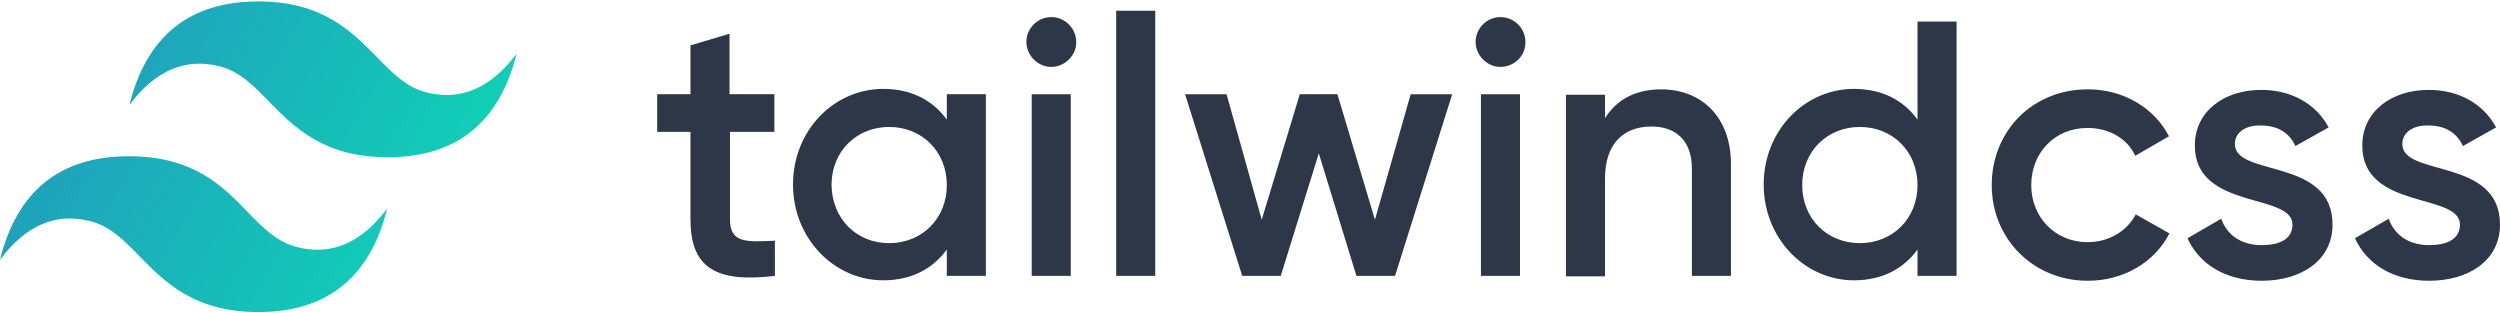
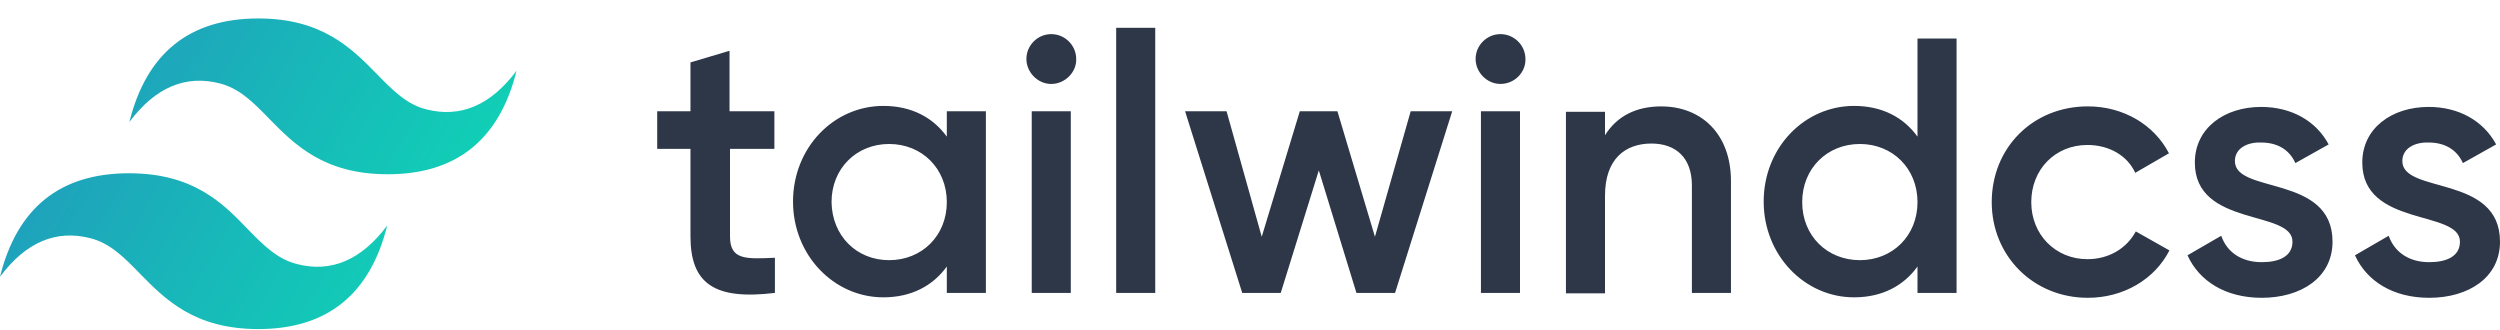
- <svg xmlns="http://www.w3.org/2000/svg" width="128" height="16" viewBox="0 0 128 16" fill="none">
-   <path d="M13.227 0.074C9.699 0.074 7.5 1.852 6.625 5.375C7.949 3.602 9.5 2.949 11.25 3.398C12.25 3.648 12.977 4.375 13.773 5.199C15.074 6.523 16.574 8.051 19.852 8.051C23.375 8.051 25.574 6.273 26.449 2.75C25.125 4.523 23.574 5.176 21.824 4.727C20.824 4.477 20.102 3.75 19.301 2.926C18 1.602 16.5 0.074 13.227 0.074V0.074ZM6.602 8C3.074 8 0.875 9.773 0 13.3C1.324 11.523 2.875 10.875 4.625 11.324C5.625 11.574 6.352 12.301 7.148 13.125C8.449 14.449 9.949 15.977 13.227 15.977C16.75 15.977 18.949 14.199 19.824 10.676C18.5 12.449 16.949 13.102 15.199 12.648C14.199 12.398 13.477 11.676 12.676 10.852C11.398 9.523 9.898 8 6.602 8Z" fill="url(#paint0_linear)" />
-   <path d="M39.676 6.75H37.375V11.227C37.375 12.426 38.148 12.398 39.675 12.324V14.125C36.575 14.5 35.352 13.648 35.352 11.227V6.75H33.648V4.824H35.352V2.324L37.352 1.727V4.824H39.648V6.75H39.676ZM48.476 4.824H50.476V14.125H48.476V12.773C47.773 13.75 46.676 14.352 45.226 14.352C42.699 14.352 40.602 12.199 40.602 9.449C40.602 6.676 42.699 4.551 45.227 4.551C46.676 4.551 47.773 5.148 48.477 6.125L48.476 4.824ZM45.523 12.449C47.199 12.449 48.477 11.199 48.477 9.477C48.477 7.75 47.199 6.5 45.523 6.5C43.852 6.5 42.574 7.75 42.574 9.477C42.602 11.199 43.851 12.449 45.523 12.449ZM53.824 3.426C53.125 3.426 52.551 2.824 52.551 2.148C52.551 1.449 53.125 0.875 53.824 0.875C54.524 0.875 55.102 1.449 55.102 2.148C55.125 2.824 54.523 3.426 53.824 3.426ZM52.824 14.125V4.825H54.824V14.125H52.824ZM57.148 14.125V0.551H59.148V14.125H57.148ZM72.227 4.825H74.352L71.426 14.125H69.449L67.523 7.852L65.574 14.125H63.602L60.676 4.825H62.8L64.6 11.25L66.55 4.824H68.476L70.397 11.25L72.227 4.825ZM76.824 3.425C76.125 3.425 75.551 2.825 75.551 2.148C75.551 1.449 76.125 0.875 76.824 0.875C77.524 0.875 78.102 1.449 78.102 2.148C78.125 2.824 77.551 3.425 76.824 3.425ZM75.824 14.125V4.825H77.824V14.125H75.824ZM85.051 4.575C87.125 4.575 88.625 6 88.625 8.398V14.125H86.625V8.625C86.625 7.199 85.801 6.477 84.551 6.477C83.227 6.477 82.176 7.25 82.176 9.148V14.148H80.176V4.852H82.176V6.051C82.801 5.051 83.801 4.575 85.051 4.575ZM98.176 1.102H100.176V14.125H98.176V12.773C97.476 13.75 96.375 14.352 94.926 14.352C92.398 14.352 90.301 12.199 90.301 9.449C90.301 6.676 92.398 4.551 94.926 4.551C96.375 4.551 97.476 5.148 98.176 6.125V1.102ZM95.226 12.449C96.898 12.449 98.176 11.199 98.176 9.477C98.176 7.75 96.898 6.5 95.226 6.5C93.551 6.5 92.273 7.75 92.273 9.477C92.273 11.199 93.55 12.449 95.226 12.449ZM106.898 14.375C104.102 14.375 101.977 12.227 101.977 9.477C101.977 6.699 104.074 4.574 106.898 4.574C108.727 4.574 110.301 5.524 111.051 6.977L109.324 7.977C108.926 7.102 108 6.551 106.875 6.551C105.227 6.551 104 7.801 104 9.477C104 11.148 105.25 12.398 106.875 12.398C108 12.398 108.898 11.824 109.352 10.977L111.074 11.949C110.324 13.426 108.727 14.375 106.898 14.375ZM114.426 7.375C114.426 9.075 119.426 8.051 119.426 11.5C119.426 13.352 117.801 14.375 115.801 14.375C113.949 14.375 112.601 13.523 112 12.199L113.727 11.199C114.023 12.051 114.773 12.551 115.801 12.551C116.699 12.551 117.375 12.25 117.375 11.5C117.375 9.852 112.375 10.773 112.375 7.45C112.375 5.7 113.875 4.602 115.773 4.602C117.301 4.602 118.574 5.301 119.227 6.523L117.523 7.477C117.199 6.75 116.551 6.426 115.773 6.426C115.051 6.398 114.426 6.726 114.426 7.375ZM123 7.375C123 9.075 128 8.051 128 11.5C128 13.352 126.375 14.375 124.375 14.375C122.523 14.375 121.175 13.523 120.575 12.199L122.301 11.199C122.601 12.051 123.351 12.551 124.375 12.551C125.273 12.551 125.949 12.25 125.949 11.5C125.949 9.852 120.949 10.773 120.949 7.45C120.949 5.7 122.449 4.602 124.352 4.602C125.875 4.602 127.148 5.301 127.801 6.523L126.101 7.477C125.773 6.75 125.125 6.426 124.351 6.426C123.625 6.398 123 6.726 123 7.375Z" fill="#2D3748" />
+ <svg xmlns="http://www.w3.org/2000/svg" width="91" height="12" viewBox="0 0 91 12" fill="none">
+   <path d="M9.404 0.672C6.895 0.672 5.332 1.936 4.71 4.441C5.651 3.18 6.754 2.716 7.998 3.035C8.709 3.213 9.226 3.73 9.792 4.315C10.717 5.257 11.783 6.343 14.114 6.343C16.618 6.343 18.181 5.079 18.803 2.574C17.862 3.835 16.76 4.299 15.515 3.98C14.805 3.802 14.291 3.285 13.722 2.699C12.797 1.758 11.73 0.672 9.404 0.672V0.672ZM4.694 6.307C2.185 6.307 0.622 7.567 0 10.075C0.941 8.811 2.044 8.351 3.288 8.67C3.999 8.848 4.516 9.364 5.082 9.95C6.007 10.892 7.073 11.978 9.404 11.978C11.908 11.978 13.472 10.714 14.094 8.209C13.152 9.47 12.05 9.934 10.806 9.611C10.095 9.433 9.581 8.92 9.012 8.334C8.103 7.389 7.037 6.307 4.694 6.307Z" fill="url(#paint0_linear)" />
+   <path d="M28.207 5.419H26.572V8.602C26.572 9.454 27.121 9.434 28.207 9.382V10.662C26.003 10.929 25.133 10.323 25.133 8.602V5.419H23.922V4.05H25.133V2.272L26.555 1.848V4.05H28.188V5.419H28.207ZM34.464 4.05H35.886V10.662H34.464V9.701C33.964 10.395 33.184 10.823 32.153 10.823C30.357 10.823 28.866 9.293 28.866 7.338C28.866 5.366 30.357 3.855 32.154 3.855C33.184 3.855 33.964 4.28 34.464 4.974L34.464 4.05ZM32.364 9.47C33.556 9.47 34.464 8.582 34.464 7.358C34.464 6.13 33.556 5.241 32.364 5.241C31.176 5.241 30.268 6.13 30.268 7.358C30.288 8.582 31.175 9.47 32.364 9.47ZM38.266 3.056C37.769 3.056 37.361 2.628 37.361 2.147C37.361 1.65 37.769 1.242 38.266 1.242C38.763 1.242 39.174 1.65 39.174 2.147C39.191 2.628 38.763 3.056 38.266 3.056ZM37.555 10.662V4.05H38.977V10.662H37.555ZM40.629 10.662V1.012H42.051V10.662H40.629ZM51.349 4.05H52.86L50.78 10.662H49.374L48.005 6.202L46.619 10.662H45.217L43.137 4.05H44.647L45.927 8.618L47.313 4.05H48.682L50.048 8.618L51.349 4.05ZM54.617 3.055C54.12 3.055 53.712 2.628 53.712 2.147C53.712 1.65 54.12 1.242 54.617 1.242C55.115 1.242 55.526 1.65 55.526 2.147C55.542 2.628 55.134 3.055 54.617 3.055ZM53.906 10.662V4.05H55.328V10.662H53.906ZM60.466 3.873C61.941 3.873 63.007 4.886 63.007 6.59V10.662H61.585V6.752C61.585 5.738 60.999 5.225 60.111 5.225C59.169 5.225 58.422 5.774 58.422 7.124V10.678H57V4.069H58.422V4.922C58.867 4.211 59.577 3.873 60.466 3.873ZM69.797 1.403H71.219V10.662H69.797V9.701C69.299 10.395 68.517 10.823 67.487 10.823C65.689 10.823 64.198 9.293 64.198 7.338C64.198 5.366 65.689 3.855 67.487 3.855C68.517 3.855 69.299 4.28 69.797 4.974V1.403ZM67.7 9.47C68.888 9.47 69.797 8.582 69.797 7.358C69.797 6.13 68.888 5.241 67.7 5.241C66.509 5.241 65.6 6.13 65.6 7.358C65.6 8.582 66.508 9.47 67.7 9.47ZM75.998 10.84C74.01 10.84 72.499 9.313 72.499 7.358C72.499 5.383 73.99 3.872 75.998 3.872C77.298 3.872 78.417 4.547 78.95 5.58L77.723 6.291C77.44 5.669 76.781 5.277 75.981 5.277C74.81 5.277 73.938 6.166 73.938 7.358C73.938 8.546 74.826 9.434 75.981 9.434C76.781 9.434 77.42 9.026 77.743 8.424L78.967 9.115C78.433 10.165 77.298 10.84 75.998 10.84ZM81.35 5.863C81.35 7.072 84.904 6.344 84.904 8.796C84.904 10.112 83.749 10.84 82.327 10.84C81.011 10.84 80.052 10.234 79.625 9.293L80.853 8.582C81.063 9.187 81.597 9.543 82.327 9.543C82.966 9.543 83.446 9.329 83.446 8.796C83.446 7.624 79.892 8.279 79.892 5.916C79.892 4.672 80.958 3.892 82.307 3.892C83.394 3.892 84.299 4.389 84.763 5.257L83.552 5.936C83.321 5.419 82.861 5.188 82.307 5.188C81.794 5.169 81.35 5.402 81.35 5.863ZM87.445 5.863C87.445 7.072 91 6.344 91 8.796C91 10.112 89.845 10.84 88.423 10.84C87.106 10.84 86.148 10.234 85.721 9.293L86.948 8.582C87.162 9.187 87.695 9.543 88.423 9.543C89.061 9.543 89.542 9.329 89.542 8.796C89.542 7.624 85.987 8.279 85.987 5.916C85.987 4.672 87.054 3.892 88.406 3.892C89.489 3.892 90.394 4.389 90.859 5.257L89.65 5.936C89.417 5.419 88.956 5.188 88.406 5.188C87.89 5.169 87.445 5.402 87.445 5.863Z" fill="#2D3748" />
  <defs>
-     <linearGradient id="paint0_linear" x1="-0.708" y1="5.116" x2="22.145" y2="18.292" gradientUnits="userSpaceOnUse">
+     <linearGradient id="paint0_linear" x1="-0.503" y1="4.256" x2="15.743" y2="13.623" gradientUnits="userSpaceOnUse">
      <stop stop-color="#2298BD" />
      <stop offset="1" stop-color="#0ED7B5" />
    </linearGradient>
  </defs>
</svg>
